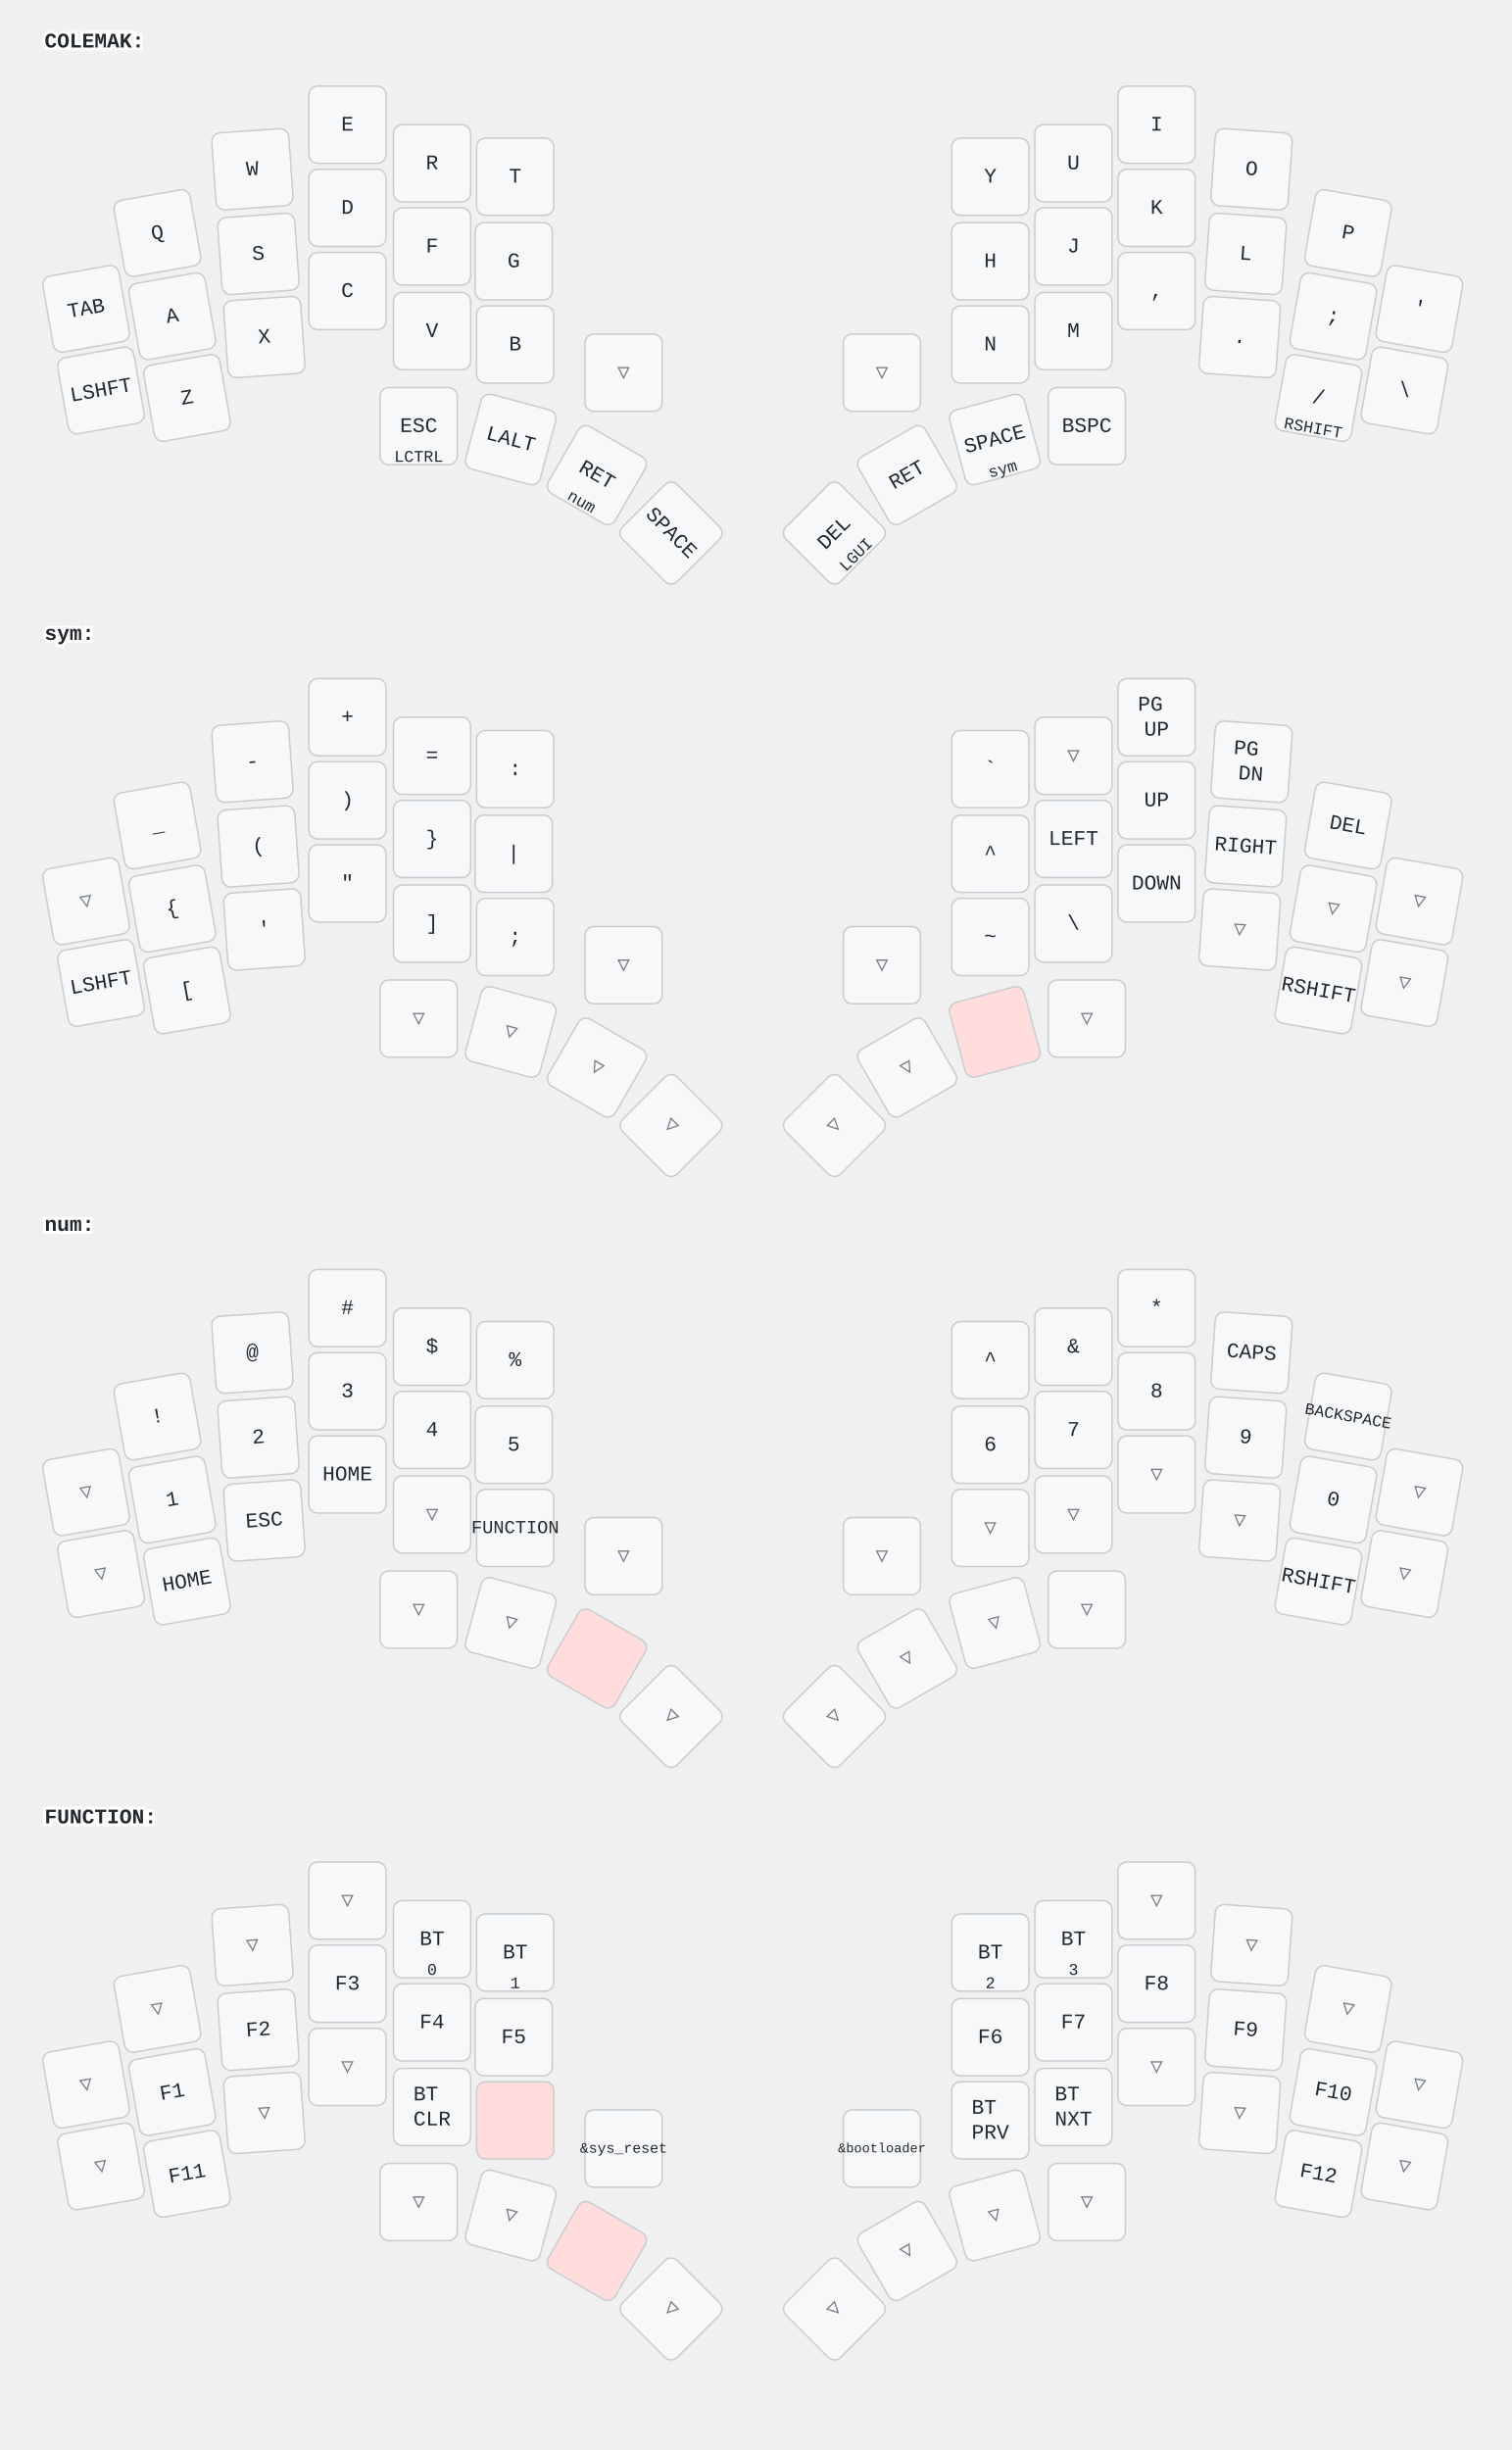
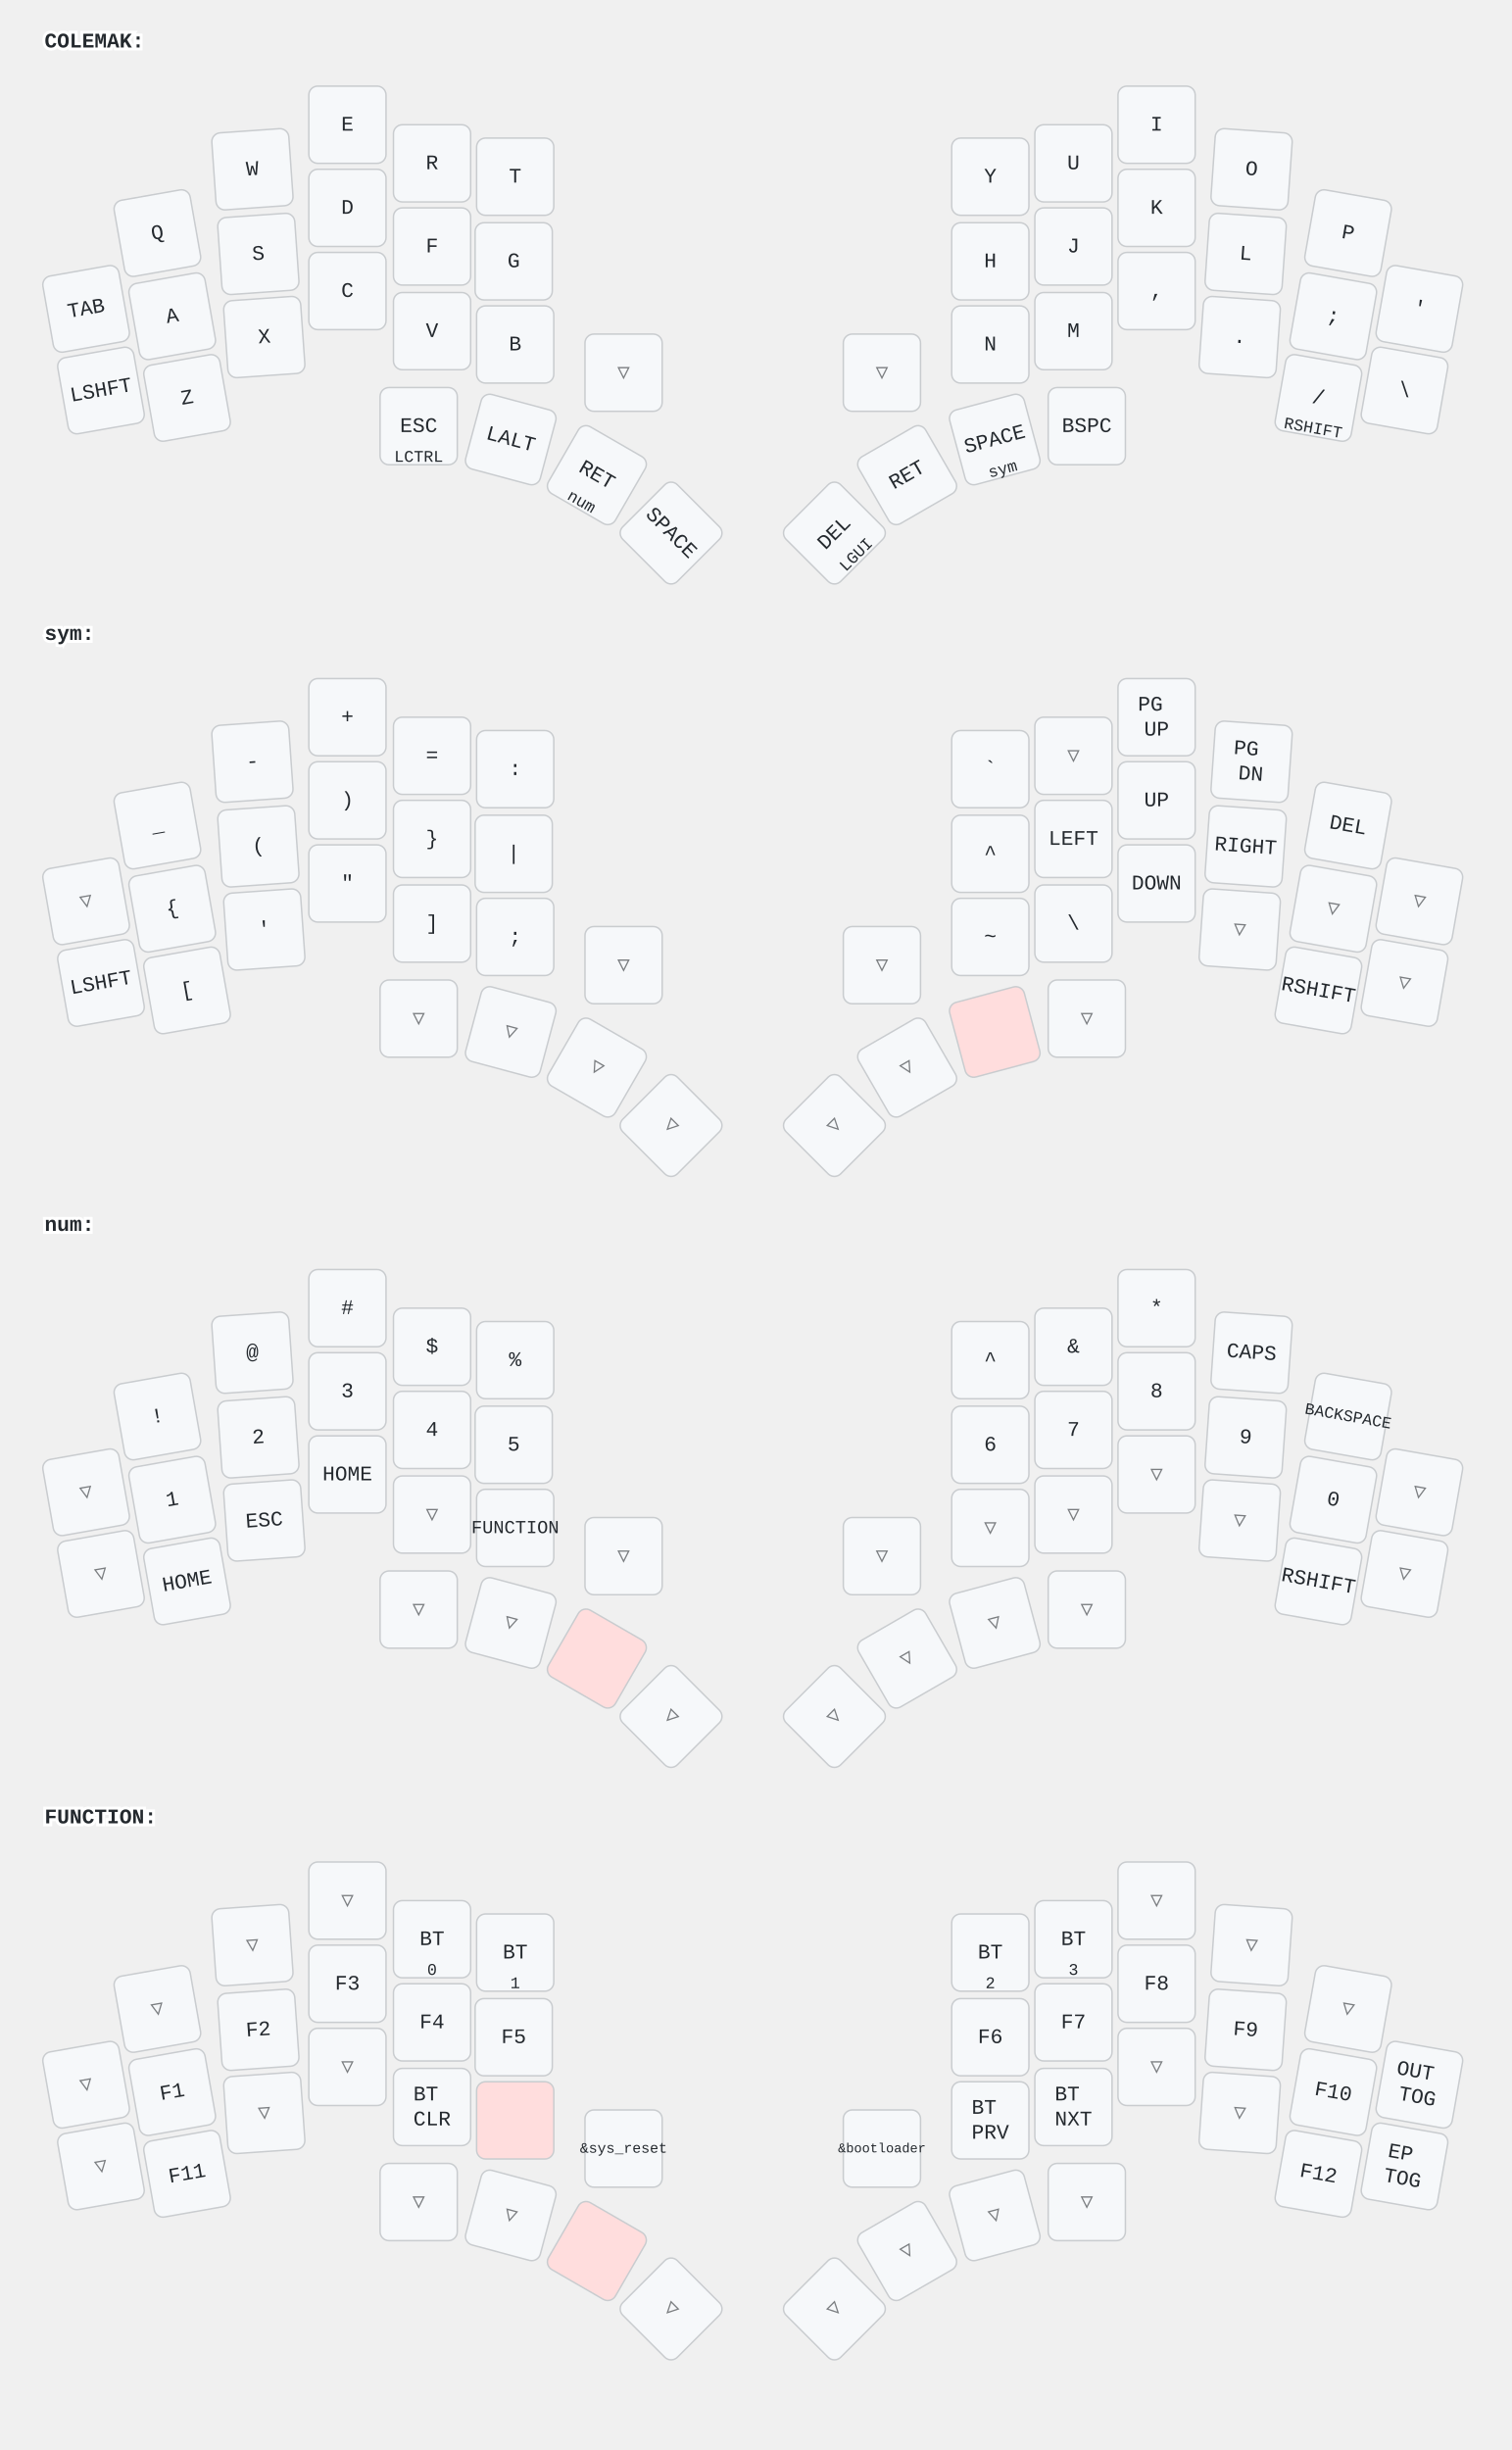
<svg xmlns="http://www.w3.org/2000/svg" width="1018" height="1650" viewBox="0 0 1018 1650" class="keymap">
  <style>/* inherit to force styles through use tags */
svg path {
    fill: inherit;
}

/* font and background color specifications */
svg.keymap {
    font-family: SFMono-Regular,Consolas,Liberation Mono,Menlo,monospace;
    font-size: 14px;
    font-kerning: normal;
    text-rendering: optimizeLegibility;
    fill: #24292e;
}

/* default key styling */
rect.key {
    fill: #f6f8fa;
}

rect.key, rect.combo {
    stroke: #c9cccf;
    stroke-width: 1;
}

/* default key side styling, only used is draw_key_sides is set */
rect.side {
    filter: brightness(90%);
}

/* color accent for combo boxes */
rect.combo, rect.combo-separate {
    fill: #cdf;
}

/* color accent for held keys */
rect.held, rect.combo.held {
    fill: #fdd;
}

/* color accent for ghost (optional) keys */
rect.ghost, rect.combo.ghost {
    stroke-dasharray: 4, 4;
    stroke-width: 2;
}

text {
    text-anchor: middle;
    dominant-baseline: middle;
}

/* styling for layer labels */
text.label {
    font-weight: bold;
    text-anchor: start;
    stroke: white;
    stroke-width: 4;
    paint-order: stroke;
}

/* styling for optional footer */
text.footer {
    text-anchor: end;
    dominant-baseline: auto;
    stroke: white;
    stroke-width: 4;
    paint-order: stroke;
}

/* styling for combo tap, and key hold/shifted label text */
text.combo, text.hold, text.shifted {
    font-size: 11px;
}

text.hold {
    text-anchor: middle;
    dominant-baseline: auto;
}

text.shifted {
    text-anchor: middle;
    dominant-baseline: hanging;
}

/* styling for hold/shifted label text in combo box */
text.combo.hold, text.combo.shifted {
    font-size: 8px;
}

/* lighter symbol for transparent keys */
text.trans {
    fill: #7b7e81;
}

/* styling for combo dendrons */
path.combo {
    stroke-width: 1;
    stroke: gray;
    fill: none;
}

/* Start Tabler Icons Cleanup */
/* cannot use height/width with glyphs */
.icon-tabler &gt; path {
    fill: inherit;
    stroke: inherit;
    stroke-width: 2;
}
/* hide tabler's default box */
.icon-tabler &gt; path[stroke="none"][fill="none"] {
    visibility: hidden;
}
/* End Tabler Icons Cleanup */
</style>
  <g transform="translate(30, 0)" class="layer-COLEMAK">
    <text x="0" y="28" class="label">COLEMAK:</text>
    <g transform="translate(0, 56)">
      <g transform="translate(76, 101) rotate(-10.0)" class="key keypos-0">
        <rect rx="6" ry="6" x="-26" y="-26" width="52" height="52" class="key" />
        <text x="0" y="0" class="key tap">Q</text>
      </g>
      <g transform="translate(140, 58) rotate(-4.0)" class="key keypos-1">
        <rect rx="6" ry="6" x="-26" y="-26" width="52" height="52" class="key" />
        <text x="0" y="0" class="key tap">W</text>
      </g>
      <g transform="translate(204, 28)" class="key keypos-2">
        <rect rx="6" ry="6" x="-26" y="-26" width="52" height="52" class="key" />
        <text x="0" y="0" class="key tap">E</text>
      </g>
      <g transform="translate(261, 54)" class="key keypos-3">
        <rect rx="6" ry="6" x="-26" y="-26" width="52" height="52" class="key" />
        <text x="0" y="0" class="key tap">R</text>
      </g>
      <g transform="translate(317, 63)" class="key keypos-4">
        <rect rx="6" ry="6" x="-26" y="-26" width="52" height="52" class="key" />
        <text x="0" y="0" class="key tap">T</text>
      </g>
      <g transform="translate(637, 63)" class="key keypos-5">
        <rect rx="6" ry="6" x="-26" y="-26" width="52" height="52" class="key" />
        <text x="0" y="0" class="key tap">Y</text>
      </g>
      <g transform="translate(693, 54)" class="key keypos-6">
        <rect rx="6" ry="6" x="-26" y="-26" width="52" height="52" class="key" />
        <text x="0" y="0" class="key tap">U</text>
      </g>
      <g transform="translate(749, 28)" class="key keypos-7">
        <rect rx="6" ry="6" x="-26" y="-26" width="52" height="52" class="key" />
        <text x="0" y="0" class="key tap">I</text>
      </g>
      <g transform="translate(813, 58) rotate(4.0)" class="key keypos-8">
        <rect rx="6" ry="6" x="-26" y="-26" width="52" height="52" class="key" />
        <text x="0" y="0" class="key tap">O</text>
      </g>
      <g transform="translate(878, 101) rotate(10.0)" class="key keypos-9">
        <rect rx="6" ry="6" x="-26" y="-26" width="52" height="52" class="key" />
        <text x="0" y="0" class="key tap">P</text>
      </g>
      <g transform="translate(28, 152) rotate(-10.0)" class="key keypos-10">
        <rect rx="6" ry="6" x="-26" y="-26" width="52" height="52" class="key" />
        <text x="0" y="0" class="key tap">TAB</text>
      </g>
      <g transform="translate(86, 157) rotate(-10.0)" class="key keypos-11">
        <rect rx="6" ry="6" x="-26" y="-26" width="52" height="52" class="key" />
        <text x="0" y="0" class="key tap">A</text>
      </g>
      <g transform="translate(144, 115) rotate(-4.0)" class="key keypos-12">
        <rect rx="6" ry="6" x="-26" y="-26" width="52" height="52" class="key" />
        <text x="0" y="0" class="key tap">S</text>
      </g>
      <g transform="translate(204, 84)" class="key keypos-13">
        <rect rx="6" ry="6" x="-26" y="-26" width="52" height="52" class="key" />
        <text x="0" y="0" class="key tap">D</text>
      </g>
      <g transform="translate(261, 110)" class="key keypos-14">
        <rect rx="6" ry="6" x="-26" y="-26" width="52" height="52" class="key" />
        <text x="0" y="0" class="key tap">F</text>
      </g>
      <g transform="translate(316, 120)" class="key keypos-15">
        <rect rx="6" ry="6" x="-26" y="-26" width="52" height="52" class="key" />
        <text x="0" y="0" class="key tap">G</text>
      </g>
      <g transform="translate(637, 120)" class="key keypos-16">
        <rect rx="6" ry="6" x="-26" y="-26" width="52" height="52" class="key" />
        <text x="0" y="0" class="key tap">H</text>
      </g>
      <g transform="translate(693, 110)" class="key keypos-17">
        <rect rx="6" ry="6" x="-26" y="-26" width="52" height="52" class="key" />
        <text x="0" y="0" class="key tap">J</text>
      </g>
      <g transform="translate(749, 84)" class="key keypos-18">
        <rect rx="6" ry="6" x="-26" y="-26" width="52" height="52" class="key" />
        <text x="0" y="0" class="key tap">K</text>
      </g>
      <g transform="translate(809, 115) rotate(4.0)" class="key keypos-19">
        <rect rx="6" ry="6" x="-26" y="-26" width="52" height="52" class="key" />
        <text x="0" y="0" class="key tap">L</text>
      </g>
      <g transform="translate(868, 157) rotate(10.0)" class="key keypos-20">
        <rect rx="6" ry="6" x="-26" y="-26" width="52" height="52" class="key" />
        <text x="0" y="0" class="key tap">;</text>
      </g>
      <g transform="translate(926, 152) rotate(10.0)" class="key keypos-21">
        <rect rx="6" ry="6" x="-26" y="-26" width="52" height="52" class="key" />
        <text x="0" y="0" class="key tap">'</text>
      </g>
      <g transform="translate(38, 207) rotate(-10.0)" class="key keypos-22">
        <rect rx="6" ry="6" x="-26" y="-26" width="52" height="52" class="key" />
        <text x="0" y="0" class="key tap">LSHFT</text>
      </g>
      <g transform="translate(96, 212) rotate(-10.0)" class="key keypos-23">
        <rect rx="6" ry="6" x="-26" y="-26" width="52" height="52" class="key" />
        <text x="0" y="0" class="key tap">Z</text>
      </g>
      <g transform="translate(148, 171) rotate(-4.0)" class="key keypos-24">
        <rect rx="6" ry="6" x="-26" y="-26" width="52" height="52" class="key" />
        <text x="0" y="0" class="key tap">X</text>
      </g>
      <g transform="translate(204, 140)" class="key keypos-25">
        <rect rx="6" ry="6" x="-26" y="-26" width="52" height="52" class="key" />
        <text x="0" y="0" class="key tap">C</text>
      </g>
      <g transform="translate(261, 167)" class="key keypos-26">
        <rect rx="6" ry="6" x="-26" y="-26" width="52" height="52" class="key" />
        <text x="0" y="0" class="key tap">V</text>
      </g>
      <g transform="translate(317, 176)" class="key keypos-27">
        <rect rx="6" ry="6" x="-26" y="-26" width="52" height="52" class="key" />
        <text x="0" y="0" class="key tap">B</text>
      </g>
      <g transform="translate(390, 195)" class="key trans keypos-28">
        <rect rx="6" ry="6" x="-26" y="-26" width="52" height="52" class="key trans" />
        <text x="0" y="0" class="key trans tap">▽</text>
      </g>
      <g transform="translate(564, 195)" class="key trans keypos-29">
        <rect rx="6" ry="6" x="-26" y="-26" width="52" height="52" class="key trans" />
        <text x="0" y="0" class="key trans tap">▽</text>
      </g>
      <g transform="translate(637, 176)" class="key keypos-30">
        <rect rx="6" ry="6" x="-26" y="-26" width="52" height="52" class="key" />
        <text x="0" y="0" class="key tap">N</text>
      </g>
      <g transform="translate(693, 167)" class="key keypos-31">
        <rect rx="6" ry="6" x="-26" y="-26" width="52" height="52" class="key" />
        <text x="0" y="0" class="key tap">M</text>
      </g>
      <g transform="translate(749, 140)" class="key keypos-32">
        <rect rx="6" ry="6" x="-26" y="-26" width="52" height="52" class="key" />
        <text x="0" y="0" class="key tap">,</text>
      </g>
      <g transform="translate(805, 171) rotate(4.0)" class="key keypos-33">
        <rect rx="6" ry="6" x="-26" y="-26" width="52" height="52" class="key" />
        <text x="0" y="0" class="key tap">.</text>
      </g>
      <g transform="translate(858, 212) rotate(10.0)" class="key keypos-34">
        <rect rx="6" ry="6" x="-26" y="-26" width="52" height="52" class="key" />
        <text x="0" y="0" class="key tap">/</text>
        <text x="0" y="24" class="key hold">RSHIFT</text>
      </g>
      <g transform="translate(916, 207) rotate(10.0)" class="key keypos-35">
        <rect rx="6" ry="6" x="-26" y="-26" width="52" height="52" class="key" />
        <text x="0" y="0" class="key tap">\</text>
      </g>
      <g transform="translate(252, 231)" class="key keypos-36">
        <rect rx="6" ry="6" x="-26" y="-26" width="52" height="52" class="key" />
        <text x="0" y="0" class="key tap">ESC</text>
        <text x="0" y="24" class="key hold">LCTRL</text>
      </g>
      <g transform="translate(314, 240) rotate(15.0)" class="key keypos-37">
        <rect rx="6" ry="6" x="-26" y="-26" width="52" height="52" class="key" />
        <text x="0" y="0" class="key tap">LALT</text>
      </g>
      <g transform="translate(372, 264) rotate(30.0)" class="key keypos-38">
        <rect rx="6" ry="6" x="-26" y="-26" width="52" height="52" class="key" />
        <text x="0" y="0" class="key tap">RET</text>
        <text x="0" y="24" class="key hold">num</text>
      </g>
      <g transform="translate(422, 303) rotate(45.0)" class="key keypos-39">
        <rect rx="6" ry="6" x="-26" y="-26" width="52" height="52" class="key" />
        <text x="0" y="0" class="key tap">SPACE</text>
      </g>
      <g transform="translate(532, 303) rotate(-45.0)" class="key keypos-40">
        <rect rx="6" ry="6" x="-26" y="-26" width="52" height="52" class="key" />
        <text x="0" y="0" class="key tap">DEL</text>
        <text x="0" y="24" class="key hold">LGUI</text>
      </g>
      <g transform="translate(581, 264) rotate(-30.0)" class="key keypos-41">
        <rect rx="6" ry="6" x="-26" y="-26" width="52" height="52" class="key" />
        <text x="0" y="0" class="key tap">RET</text>
      </g>
      <g transform="translate(640, 240) rotate(-15.0)" class="key keypos-42">
        <rect rx="6" ry="6" x="-26" y="-26" width="52" height="52" class="key" />
        <text x="0" y="0" class="key tap">SPACE</text>
        <text x="0" y="24" class="key hold">sym</text>
      </g>
      <g transform="translate(702, 231)" class="key keypos-43">
        <rect rx="6" ry="6" x="-26" y="-26" width="52" height="52" class="key" />
        <text x="0" y="0" class="key tap">BSPC</text>
      </g>
    </g>
  </g>
  <g transform="translate(30, 399)" class="layer-sym">
    <text x="0" y="28" class="label">sym:</text>
    <g transform="translate(0, 56)">
      <g transform="translate(76, 101) rotate(-10.0)" class="key keypos-0">
        <rect rx="6" ry="6" x="-26" y="-26" width="52" height="52" class="key" />
        <text x="0" y="0" class="key tap">_</text>
      </g>
      <g transform="translate(140, 58) rotate(-4.0)" class="key keypos-1">
        <rect rx="6" ry="6" x="-26" y="-26" width="52" height="52" class="key" />
        <text x="0" y="0" class="key tap">-</text>
      </g>
      <g transform="translate(204, 28)" class="key keypos-2">
        <rect rx="6" ry="6" x="-26" y="-26" width="52" height="52" class="key" />
        <text x="0" y="0" class="key tap">+</text>
      </g>
      <g transform="translate(261, 54)" class="key keypos-3">
        <rect rx="6" ry="6" x="-26" y="-26" width="52" height="52" class="key" />
        <text x="0" y="0" class="key tap">=</text>
      </g>
      <g transform="translate(317, 63)" class="key keypos-4">
        <rect rx="6" ry="6" x="-26" y="-26" width="52" height="52" class="key" />
        <text x="0" y="0" class="key tap">:</text>
      </g>
      <g transform="translate(637, 63)" class="key keypos-5">
        <rect rx="6" ry="6" x="-26" y="-26" width="52" height="52" class="key" />
        <text x="0" y="0" class="key tap">`</text>
      </g>
      <g transform="translate(693, 54)" class="key trans keypos-6">
        <rect rx="6" ry="6" x="-26" y="-26" width="52" height="52" class="key trans" />
        <text x="0" y="0" class="key trans tap">▽</text>
      </g>
      <g transform="translate(749, 28)" class="key keypos-7">
        <rect rx="6" ry="6" x="-26" y="-26" width="52" height="52" class="key" />
        <text x="0" y="0" class="key tap">
          <tspan x="0" dy="-0.6em">PG</tspan>
          <tspan x="0" dy="1.2em">UP</tspan>
        </text>
      </g>
      <g transform="translate(813, 58) rotate(4.0)" class="key keypos-8">
        <rect rx="6" ry="6" x="-26" y="-26" width="52" height="52" class="key" />
        <text x="0" y="0" class="key tap">
          <tspan x="0" dy="-0.6em">PG</tspan>
          <tspan x="0" dy="1.2em">DN</tspan>
        </text>
      </g>
      <g transform="translate(878, 101) rotate(10.0)" class="key keypos-9">
        <rect rx="6" ry="6" x="-26" y="-26" width="52" height="52" class="key" />
        <text x="0" y="0" class="key tap">DEL</text>
      </g>
      <g transform="translate(28, 152) rotate(-10.0)" class="key trans keypos-10">
        <rect rx="6" ry="6" x="-26" y="-26" width="52" height="52" class="key trans" />
        <text x="0" y="0" class="key trans tap">▽</text>
      </g>
      <g transform="translate(86, 157) rotate(-10.0)" class="key keypos-11">
        <rect rx="6" ry="6" x="-26" y="-26" width="52" height="52" class="key" />
        <text x="0" y="0" class="key tap">{</text>
      </g>
      <g transform="translate(144, 115) rotate(-4.0)" class="key keypos-12">
        <rect rx="6" ry="6" x="-26" y="-26" width="52" height="52" class="key" />
        <text x="0" y="0" class="key tap">(</text>
      </g>
      <g transform="translate(204, 84)" class="key keypos-13">
        <rect rx="6" ry="6" x="-26" y="-26" width="52" height="52" class="key" />
        <text x="0" y="0" class="key tap">)</text>
      </g>
      <g transform="translate(261, 110)" class="key keypos-14">
        <rect rx="6" ry="6" x="-26" y="-26" width="52" height="52" class="key" />
        <text x="0" y="0" class="key tap">}</text>
      </g>
      <g transform="translate(316, 120)" class="key keypos-15">
        <rect rx="6" ry="6" x="-26" y="-26" width="52" height="52" class="key" />
        <text x="0" y="0" class="key tap">|</text>
      </g>
      <g transform="translate(637, 120)" class="key keypos-16">
        <rect rx="6" ry="6" x="-26" y="-26" width="52" height="52" class="key" />
        <text x="0" y="0" class="key tap">^</text>
      </g>
      <g transform="translate(693, 110)" class="key keypos-17">
        <rect rx="6" ry="6" x="-26" y="-26" width="52" height="52" class="key" />
        <text x="0" y="0" class="key tap">LEFT</text>
      </g>
      <g transform="translate(749, 84)" class="key keypos-18">
        <rect rx="6" ry="6" x="-26" y="-26" width="52" height="52" class="key" />
        <text x="0" y="0" class="key tap">UP</text>
      </g>
      <g transform="translate(809, 115) rotate(4.0)" class="key keypos-19">
        <rect rx="6" ry="6" x="-26" y="-26" width="52" height="52" class="key" />
        <text x="0" y="0" class="key tap">RIGHT</text>
      </g>
      <g transform="translate(868, 157) rotate(10.0)" class="key trans keypos-20">
        <rect rx="6" ry="6" x="-26" y="-26" width="52" height="52" class="key trans" />
        <text x="0" y="0" class="key trans tap">▽</text>
      </g>
      <g transform="translate(926, 152) rotate(10.0)" class="key trans keypos-21">
        <rect rx="6" ry="6" x="-26" y="-26" width="52" height="52" class="key trans" />
        <text x="0" y="0" class="key trans tap">▽</text>
      </g>
      <g transform="translate(38, 207) rotate(-10.0)" class="key keypos-22">
        <rect rx="6" ry="6" x="-26" y="-26" width="52" height="52" class="key" />
        <text x="0" y="0" class="key tap">LSHFT</text>
      </g>
      <g transform="translate(96, 212) rotate(-10.0)" class="key keypos-23">
        <rect rx="6" ry="6" x="-26" y="-26" width="52" height="52" class="key" />
        <text x="0" y="0" class="key tap">[</text>
      </g>
      <g transform="translate(148, 171) rotate(-4.0)" class="key keypos-24">
        <rect rx="6" ry="6" x="-26" y="-26" width="52" height="52" class="key" />
        <text x="0" y="0" class="key tap">'</text>
      </g>
      <g transform="translate(204, 140)" class="key keypos-25">
        <rect rx="6" ry="6" x="-26" y="-26" width="52" height="52" class="key" />
        <text x="0" y="0" class="key tap">"</text>
      </g>
      <g transform="translate(261, 167)" class="key keypos-26">
        <rect rx="6" ry="6" x="-26" y="-26" width="52" height="52" class="key" />
        <text x="0" y="0" class="key tap">]</text>
      </g>
      <g transform="translate(317, 176)" class="key keypos-27">
        <rect rx="6" ry="6" x="-26" y="-26" width="52" height="52" class="key" />
        <text x="0" y="0" class="key tap">;</text>
      </g>
      <g transform="translate(390, 195)" class="key trans keypos-28">
        <rect rx="6" ry="6" x="-26" y="-26" width="52" height="52" class="key trans" />
        <text x="0" y="0" class="key trans tap">▽</text>
      </g>
      <g transform="translate(564, 195)" class="key trans keypos-29">
        <rect rx="6" ry="6" x="-26" y="-26" width="52" height="52" class="key trans" />
        <text x="0" y="0" class="key trans tap">▽</text>
      </g>
      <g transform="translate(637, 176)" class="key keypos-30">
        <rect rx="6" ry="6" x="-26" y="-26" width="52" height="52" class="key" />
        <text x="0" y="0" class="key tap">~</text>
      </g>
      <g transform="translate(693, 167)" class="key keypos-31">
        <rect rx="6" ry="6" x="-26" y="-26" width="52" height="52" class="key" />
        <text x="0" y="0" class="key tap">\</text>
      </g>
      <g transform="translate(749, 140)" class="key keypos-32">
        <rect rx="6" ry="6" x="-26" y="-26" width="52" height="52" class="key" />
        <text x="0" y="0" class="key tap">DOWN</text>
      </g>
      <g transform="translate(805, 171) rotate(4.0)" class="key trans keypos-33">
        <rect rx="6" ry="6" x="-26" y="-26" width="52" height="52" class="key trans" />
        <text x="0" y="0" class="key trans tap">▽</text>
      </g>
      <g transform="translate(858, 212) rotate(10.0)" class="key keypos-34">
        <rect rx="6" ry="6" x="-26" y="-26" width="52" height="52" class="key" />
        <text x="0" y="0" class="key tap">RSHIFT</text>
      </g>
      <g transform="translate(916, 207) rotate(10.0)" class="key trans keypos-35">
        <rect rx="6" ry="6" x="-26" y="-26" width="52" height="52" class="key trans" />
        <text x="0" y="0" class="key trans tap">▽</text>
      </g>
      <g transform="translate(252, 231)" class="key trans keypos-36">
        <rect rx="6" ry="6" x="-26" y="-26" width="52" height="52" class="key trans" />
        <text x="0" y="0" class="key trans tap">▽</text>
      </g>
      <g transform="translate(314, 240) rotate(15.0)" class="key trans keypos-37">
        <rect rx="6" ry="6" x="-26" y="-26" width="52" height="52" class="key trans" />
        <text x="0" y="0" class="key trans tap">▽</text>
      </g>
      <g transform="translate(372, 264) rotate(30.0)" class="key trans keypos-38">
        <rect rx="6" ry="6" x="-26" y="-26" width="52" height="52" class="key trans" />
        <text x="0" y="0" class="key trans tap">▽</text>
      </g>
      <g transform="translate(422, 303) rotate(45.0)" class="key trans keypos-39">
        <rect rx="6" ry="6" x="-26" y="-26" width="52" height="52" class="key trans" />
        <text x="0" y="0" class="key trans tap">▽</text>
      </g>
      <g transform="translate(532, 303) rotate(-45.0)" class="key trans keypos-40">
        <rect rx="6" ry="6" x="-26" y="-26" width="52" height="52" class="key trans" />
        <text x="0" y="0" class="key trans tap">▽</text>
      </g>
      <g transform="translate(581, 264) rotate(-30.0)" class="key trans keypos-41">
        <rect rx="6" ry="6" x="-26" y="-26" width="52" height="52" class="key trans" />
        <text x="0" y="0" class="key trans tap">▽</text>
      </g>
      <g transform="translate(640, 240) rotate(-15.0)" class="key held keypos-42">
        <rect rx="6" ry="6" x="-26" y="-26" width="52" height="52" class="key held" />
      </g>
      <g transform="translate(702, 231)" class="key trans keypos-43">
        <rect rx="6" ry="6" x="-26" y="-26" width="52" height="52" class="key trans" />
        <text x="0" y="0" class="key trans tap">▽</text>
      </g>
    </g>
  </g>
  <g transform="translate(30, 797)" class="layer-num">
    <text x="0" y="28" class="label">num:</text>
    <g transform="translate(0, 56)">
      <g transform="translate(76, 101) rotate(-10.0)" class="key keypos-0">
        <rect rx="6" ry="6" x="-26" y="-26" width="52" height="52" class="key" />
        <text x="0" y="0" class="key tap">!</text>
      </g>
      <g transform="translate(140, 58) rotate(-4.0)" class="key keypos-1">
        <rect rx="6" ry="6" x="-26" y="-26" width="52" height="52" class="key" />
        <text x="0" y="0" class="key tap">@</text>
      </g>
      <g transform="translate(204, 28)" class="key keypos-2">
        <rect rx="6" ry="6" x="-26" y="-26" width="52" height="52" class="key" />
        <text x="0" y="0" class="key tap">#</text>
      </g>
      <g transform="translate(261, 54)" class="key keypos-3">
        <rect rx="6" ry="6" x="-26" y="-26" width="52" height="52" class="key" />
        <text x="0" y="0" class="key tap">$</text>
      </g>
      <g transform="translate(317, 63)" class="key keypos-4">
        <rect rx="6" ry="6" x="-26" y="-26" width="52" height="52" class="key" />
        <text x="0" y="0" class="key tap">%</text>
      </g>
      <g transform="translate(637, 63)" class="key keypos-5">
        <rect rx="6" ry="6" x="-26" y="-26" width="52" height="52" class="key" />
        <text x="0" y="0" class="key tap">^</text>
      </g>
      <g transform="translate(693, 54)" class="key keypos-6">
        <rect rx="6" ry="6" x="-26" y="-26" width="52" height="52" class="key" />
        <text x="0" y="0" class="key tap">&amp;</text>
      </g>
      <g transform="translate(749, 28)" class="key keypos-7">
        <rect rx="6" ry="6" x="-26" y="-26" width="52" height="52" class="key" />
        <text x="0" y="0" class="key tap">*</text>
      </g>
      <g transform="translate(813, 58) rotate(4.0)" class="key keypos-8">
        <rect rx="6" ry="6" x="-26" y="-26" width="52" height="52" class="key" />
        <text x="0" y="0" class="key tap">CAPS</text>
      </g>
      <g transform="translate(878, 101) rotate(10.0)" class="key keypos-9">
        <rect rx="6" ry="6" x="-26" y="-26" width="52" height="52" class="key" />
        <text x="0" y="0" class="key tap">
          <tspan style="font-size: 78%">BACKSPACE</tspan>
        </text>
      </g>
      <g transform="translate(28, 152) rotate(-10.0)" class="key trans keypos-10">
        <rect rx="6" ry="6" x="-26" y="-26" width="52" height="52" class="key trans" />
        <text x="0" y="0" class="key trans tap">▽</text>
      </g>
      <g transform="translate(86, 157) rotate(-10.0)" class="key keypos-11">
        <rect rx="6" ry="6" x="-26" y="-26" width="52" height="52" class="key" />
        <text x="0" y="0" class="key tap">1</text>
      </g>
      <g transform="translate(144, 115) rotate(-4.0)" class="key keypos-12">
        <rect rx="6" ry="6" x="-26" y="-26" width="52" height="52" class="key" />
        <text x="0" y="0" class="key tap">2</text>
      </g>
      <g transform="translate(204, 84)" class="key keypos-13">
        <rect rx="6" ry="6" x="-26" y="-26" width="52" height="52" class="key" />
        <text x="0" y="0" class="key tap">3</text>
      </g>
      <g transform="translate(261, 110)" class="key keypos-14">
        <rect rx="6" ry="6" x="-26" y="-26" width="52" height="52" class="key" />
        <text x="0" y="0" class="key tap">4</text>
      </g>
      <g transform="translate(316, 120)" class="key keypos-15">
        <rect rx="6" ry="6" x="-26" y="-26" width="52" height="52" class="key" />
        <text x="0" y="0" class="key tap">5</text>
      </g>
      <g transform="translate(637, 120)" class="key keypos-16">
        <rect rx="6" ry="6" x="-26" y="-26" width="52" height="52" class="key" />
        <text x="0" y="0" class="key tap">6</text>
      </g>
      <g transform="translate(693, 110)" class="key keypos-17">
        <rect rx="6" ry="6" x="-26" y="-26" width="52" height="52" class="key" />
        <text x="0" y="0" class="key tap">7</text>
      </g>
      <g transform="translate(749, 84)" class="key keypos-18">
        <rect rx="6" ry="6" x="-26" y="-26" width="52" height="52" class="key" />
        <text x="0" y="0" class="key tap">8</text>
      </g>
      <g transform="translate(809, 115) rotate(4.0)" class="key keypos-19">
        <rect rx="6" ry="6" x="-26" y="-26" width="52" height="52" class="key" />
        <text x="0" y="0" class="key tap">9</text>
      </g>
      <g transform="translate(868, 157) rotate(10.0)" class="key keypos-20">
        <rect rx="6" ry="6" x="-26" y="-26" width="52" height="52" class="key" />
        <text x="0" y="0" class="key tap">0</text>
      </g>
      <g transform="translate(926, 152) rotate(10.0)" class="key trans keypos-21">
        <rect rx="6" ry="6" x="-26" y="-26" width="52" height="52" class="key trans" />
        <text x="0" y="0" class="key trans tap">▽</text>
      </g>
      <g transform="translate(38, 207) rotate(-10.0)" class="key trans keypos-22">
        <rect rx="6" ry="6" x="-26" y="-26" width="52" height="52" class="key trans" />
        <text x="0" y="0" class="key trans tap">▽</text>
      </g>
      <g transform="translate(96, 212) rotate(-10.0)" class="key keypos-23">
        <rect rx="6" ry="6" x="-26" y="-26" width="52" height="52" class="key" />
        <text x="0" y="0" class="key tap">HOME</text>
      </g>
      <g transform="translate(148, 171) rotate(-4.0)" class="key keypos-24">
        <rect rx="6" ry="6" x="-26" y="-26" width="52" height="52" class="key" />
        <text x="0" y="0" class="key tap">ESC</text>
      </g>
      <g transform="translate(204, 140)" class="key keypos-25">
        <rect rx="6" ry="6" x="-26" y="-26" width="52" height="52" class="key" />
        <text x="0" y="0" class="key tap">HOME</text>
      </g>
      <g transform="translate(261, 167)" class="key trans keypos-26">
        <rect rx="6" ry="6" x="-26" y="-26" width="52" height="52" class="key trans" />
        <text x="0" y="0" class="key trans tap">▽</text>
      </g>
      <g transform="translate(317, 176)" class="key keypos-27">
        <rect rx="6" ry="6" x="-26" y="-26" width="52" height="52" class="key" />
        <text x="0" y="0" class="key tap">
          <tspan style="font-size: 88%">FUNCTION</tspan>
        </text>
      </g>
      <g transform="translate(390, 195)" class="key trans keypos-28">
        <rect rx="6" ry="6" x="-26" y="-26" width="52" height="52" class="key trans" />
        <text x="0" y="0" class="key trans tap">▽</text>
      </g>
      <g transform="translate(564, 195)" class="key trans keypos-29">
        <rect rx="6" ry="6" x="-26" y="-26" width="52" height="52" class="key trans" />
        <text x="0" y="0" class="key trans tap">▽</text>
      </g>
      <g transform="translate(637, 176)" class="key trans keypos-30">
        <rect rx="6" ry="6" x="-26" y="-26" width="52" height="52" class="key trans" />
        <text x="0" y="0" class="key trans tap">▽</text>
      </g>
      <g transform="translate(693, 167)" class="key trans keypos-31">
        <rect rx="6" ry="6" x="-26" y="-26" width="52" height="52" class="key trans" />
        <text x="0" y="0" class="key trans tap">▽</text>
      </g>
      <g transform="translate(749, 140)" class="key trans keypos-32">
        <rect rx="6" ry="6" x="-26" y="-26" width="52" height="52" class="key trans" />
        <text x="0" y="0" class="key trans tap">▽</text>
      </g>
      <g transform="translate(805, 171) rotate(4.0)" class="key trans keypos-33">
        <rect rx="6" ry="6" x="-26" y="-26" width="52" height="52" class="key trans" />
        <text x="0" y="0" class="key trans tap">▽</text>
      </g>
      <g transform="translate(858, 212) rotate(10.0)" class="key keypos-34">
        <rect rx="6" ry="6" x="-26" y="-26" width="52" height="52" class="key" />
        <text x="0" y="0" class="key tap">RSHIFT</text>
      </g>
      <g transform="translate(916, 207) rotate(10.0)" class="key trans keypos-35">
        <rect rx="6" ry="6" x="-26" y="-26" width="52" height="52" class="key trans" />
        <text x="0" y="0" class="key trans tap">▽</text>
      </g>
      <g transform="translate(252, 231)" class="key trans keypos-36">
        <rect rx="6" ry="6" x="-26" y="-26" width="52" height="52" class="key trans" />
        <text x="0" y="0" class="key trans tap">▽</text>
      </g>
      <g transform="translate(314, 240) rotate(15.0)" class="key trans keypos-37">
        <rect rx="6" ry="6" x="-26" y="-26" width="52" height="52" class="key trans" />
        <text x="0" y="0" class="key trans tap">▽</text>
      </g>
      <g transform="translate(372, 264) rotate(30.0)" class="key held keypos-38">
        <rect rx="6" ry="6" x="-26" y="-26" width="52" height="52" class="key held" />
      </g>
      <g transform="translate(422, 303) rotate(45.0)" class="key trans keypos-39">
        <rect rx="6" ry="6" x="-26" y="-26" width="52" height="52" class="key trans" />
        <text x="0" y="0" class="key trans tap">▽</text>
      </g>
      <g transform="translate(532, 303) rotate(-45.0)" class="key trans keypos-40">
        <rect rx="6" ry="6" x="-26" y="-26" width="52" height="52" class="key trans" />
        <text x="0" y="0" class="key trans tap">▽</text>
      </g>
      <g transform="translate(581, 264) rotate(-30.0)" class="key trans keypos-41">
        <rect rx="6" ry="6" x="-26" y="-26" width="52" height="52" class="key trans" />
        <text x="0" y="0" class="key trans tap">▽</text>
      </g>
      <g transform="translate(640, 240) rotate(-15.0)" class="key trans keypos-42">
        <rect rx="6" ry="6" x="-26" y="-26" width="52" height="52" class="key trans" />
        <text x="0" y="0" class="key trans tap">▽</text>
      </g>
      <g transform="translate(702, 231)" class="key trans keypos-43">
        <rect rx="6" ry="6" x="-26" y="-26" width="52" height="52" class="key trans" />
        <text x="0" y="0" class="key trans tap">▽</text>
      </g>
    </g>
  </g>
  <g transform="translate(30, 1196)" class="layer-FUNCTION">
    <text x="0" y="28" class="label">FUNCTION:</text>
    <g transform="translate(0, 56)">
      <g transform="translate(76, 101) rotate(-10.0)" class="key trans keypos-0">
        <rect rx="6" ry="6" x="-26" y="-26" width="52" height="52" class="key trans" />
        <text x="0" y="0" class="key trans tap">▽</text>
      </g>
      <g transform="translate(140, 58) rotate(-4.0)" class="key trans keypos-1">
        <rect rx="6" ry="6" x="-26" y="-26" width="52" height="52" class="key trans" />
        <text x="0" y="0" class="key trans tap">▽</text>
      </g>
      <g transform="translate(204, 28)" class="key trans keypos-2">
        <rect rx="6" ry="6" x="-26" y="-26" width="52" height="52" class="key trans" />
        <text x="0" y="0" class="key trans tap">▽</text>
      </g>
      <g transform="translate(261, 54)" class="key keypos-3">
        <rect rx="6" ry="6" x="-26" y="-26" width="52" height="52" class="key" />
        <text x="0" y="0" class="key tap">BT</text>
        <text x="0" y="24" class="key hold">0</text>
      </g>
      <g transform="translate(317, 63)" class="key keypos-4">
        <rect rx="6" ry="6" x="-26" y="-26" width="52" height="52" class="key" />
        <text x="0" y="0" class="key tap">BT</text>
        <text x="0" y="24" class="key hold">1</text>
      </g>
      <g transform="translate(637, 63)" class="key keypos-5">
        <rect rx="6" ry="6" x="-26" y="-26" width="52" height="52" class="key" />
        <text x="0" y="0" class="key tap">BT</text>
        <text x="0" y="24" class="key hold">2</text>
      </g>
      <g transform="translate(693, 54)" class="key keypos-6">
        <rect rx="6" ry="6" x="-26" y="-26" width="52" height="52" class="key" />
        <text x="0" y="0" class="key tap">BT</text>
        <text x="0" y="24" class="key hold">3</text>
      </g>
      <g transform="translate(749, 28)" class="key trans keypos-7">
        <rect rx="6" ry="6" x="-26" y="-26" width="52" height="52" class="key trans" />
        <text x="0" y="0" class="key trans tap">▽</text>
      </g>
      <g transform="translate(813, 58) rotate(4.0)" class="key trans keypos-8">
        <rect rx="6" ry="6" x="-26" y="-26" width="52" height="52" class="key trans" />
        <text x="0" y="0" class="key trans tap">▽</text>
      </g>
      <g transform="translate(878, 101) rotate(10.0)" class="key trans keypos-9">
        <rect rx="6" ry="6" x="-26" y="-26" width="52" height="52" class="key trans" />
        <text x="0" y="0" class="key trans tap">▽</text>
      </g>
      <g transform="translate(28, 152) rotate(-10.0)" class="key trans keypos-10">
        <rect rx="6" ry="6" x="-26" y="-26" width="52" height="52" class="key trans" />
        <text x="0" y="0" class="key trans tap">▽</text>
      </g>
      <g transform="translate(86, 157) rotate(-10.0)" class="key keypos-11">
        <rect rx="6" ry="6" x="-26" y="-26" width="52" height="52" class="key" />
        <text x="0" y="0" class="key tap">F1</text>
      </g>
      <g transform="translate(144, 115) rotate(-4.0)" class="key keypos-12">
        <rect rx="6" ry="6" x="-26" y="-26" width="52" height="52" class="key" />
        <text x="0" y="0" class="key tap">F2</text>
      </g>
      <g transform="translate(204, 84)" class="key keypos-13">
        <rect rx="6" ry="6" x="-26" y="-26" width="52" height="52" class="key" />
        <text x="0" y="0" class="key tap">F3</text>
      </g>
      <g transform="translate(261, 110)" class="key keypos-14">
        <rect rx="6" ry="6" x="-26" y="-26" width="52" height="52" class="key" />
        <text x="0" y="0" class="key tap">F4</text>
      </g>
      <g transform="translate(316, 120)" class="key keypos-15">
        <rect rx="6" ry="6" x="-26" y="-26" width="52" height="52" class="key" />
        <text x="0" y="0" class="key tap">F5</text>
      </g>
      <g transform="translate(637, 120)" class="key keypos-16">
        <rect rx="6" ry="6" x="-26" y="-26" width="52" height="52" class="key" />
        <text x="0" y="0" class="key tap">F6</text>
      </g>
      <g transform="translate(693, 110)" class="key keypos-17">
        <rect rx="6" ry="6" x="-26" y="-26" width="52" height="52" class="key" />
        <text x="0" y="0" class="key tap">F7</text>
      </g>
      <g transform="translate(749, 84)" class="key keypos-18">
        <rect rx="6" ry="6" x="-26" y="-26" width="52" height="52" class="key" />
        <text x="0" y="0" class="key tap">F8</text>
      </g>
      <g transform="translate(809, 115) rotate(4.0)" class="key keypos-19">
        <rect rx="6" ry="6" x="-26" y="-26" width="52" height="52" class="key" />
        <text x="0" y="0" class="key tap">F9</text>
      </g>
      <g transform="translate(868, 157) rotate(10.0)" class="key keypos-20">
        <rect rx="6" ry="6" x="-26" y="-26" width="52" height="52" class="key" />
        <text x="0" y="0" class="key tap">F10</text>
      </g>
-       <g transform="translate(926, 152) rotate(10.0)" class="key trans keypos-21">
-         <rect rx="6" ry="6" x="-26" y="-26" width="52" height="52" class="key trans" />
-         <text x="0" y="0" class="key trans tap">▽</text>
+       <g transform="translate(926, 152) rotate(10.0)" class="key keypos-21">
+         <rect rx="6" ry="6" x="-26" y="-26" width="52" height="52" class="key" />
+         <text x="0" y="0" class="key tap">
+           <tspan x="0" dy="-0.6em">OUT</tspan>
+           <tspan x="0" dy="1.2em">TOG</tspan>
+         </text>
      </g>
      <g transform="translate(38, 207) rotate(-10.0)" class="key trans keypos-22">
        <rect rx="6" ry="6" x="-26" y="-26" width="52" height="52" class="key trans" />
        <text x="0" y="0" class="key trans tap">▽</text>
      </g>
      <g transform="translate(96, 212) rotate(-10.0)" class="key keypos-23">
        <rect rx="6" ry="6" x="-26" y="-26" width="52" height="52" class="key" />
        <text x="0" y="0" class="key tap">F11</text>
      </g>
      <g transform="translate(148, 171) rotate(-4.0)" class="key trans keypos-24">
        <rect rx="6" ry="6" x="-26" y="-26" width="52" height="52" class="key trans" />
        <text x="0" y="0" class="key trans tap">▽</text>
      </g>
      <g transform="translate(204, 140)" class="key trans keypos-25">
        <rect rx="6" ry="6" x="-26" y="-26" width="52" height="52" class="key trans" />
        <text x="0" y="0" class="key trans tap">▽</text>
      </g>
      <g transform="translate(261, 167)" class="key keypos-26">
        <rect rx="6" ry="6" x="-26" y="-26" width="52" height="52" class="key" />
        <text x="0" y="0" class="key tap">
          <tspan x="0" dy="-0.6em">BT</tspan>
          <tspan x="0" dy="1.2em">CLR</tspan>
        </text>
      </g>
      <g transform="translate(317, 176)" class="key held keypos-27">
        <rect rx="6" ry="6" x="-26" y="-26" width="52" height="52" class="key held" />
      </g>
      <g transform="translate(390, 195)" class="key keypos-28">
        <rect rx="6" ry="6" x="-26" y="-26" width="52" height="52" class="key" />
        <text x="0" y="0" class="key tap">
          <tspan style="font-size: 70%">&amp;sys_reset</tspan>
        </text>
      </g>
      <g transform="translate(564, 195)" class="key keypos-29">
        <rect rx="6" ry="6" x="-26" y="-26" width="52" height="52" class="key" />
        <text x="0" y="0" class="key tap">
          <tspan style="font-size: 64%">&amp;bootloader</tspan>
        </text>
      </g>
      <g transform="translate(637, 176)" class="key keypos-30">
        <rect rx="6" ry="6" x="-26" y="-26" width="52" height="52" class="key" />
        <text x="0" y="0" class="key tap">
          <tspan x="0" dy="-0.6em">BT</tspan>
          <tspan x="0" dy="1.2em">PRV</tspan>
        </text>
      </g>
      <g transform="translate(693, 167)" class="key keypos-31">
        <rect rx="6" ry="6" x="-26" y="-26" width="52" height="52" class="key" />
        <text x="0" y="0" class="key tap">
          <tspan x="0" dy="-0.6em">BT</tspan>
          <tspan x="0" dy="1.2em">NXT</tspan>
        </text>
      </g>
      <g transform="translate(749, 140)" class="key trans keypos-32">
        <rect rx="6" ry="6" x="-26" y="-26" width="52" height="52" class="key trans" />
        <text x="0" y="0" class="key trans tap">▽</text>
      </g>
      <g transform="translate(805, 171) rotate(4.0)" class="key trans keypos-33">
        <rect rx="6" ry="6" x="-26" y="-26" width="52" height="52" class="key trans" />
        <text x="0" y="0" class="key trans tap">▽</text>
      </g>
      <g transform="translate(858, 212) rotate(10.0)" class="key keypos-34">
        <rect rx="6" ry="6" x="-26" y="-26" width="52" height="52" class="key" />
        <text x="0" y="0" class="key tap">F12</text>
      </g>
-       <g transform="translate(916, 207) rotate(10.0)" class="key trans keypos-35">
-         <rect rx="6" ry="6" x="-26" y="-26" width="52" height="52" class="key trans" />
-         <text x="0" y="0" class="key trans tap">▽</text>
+       <g transform="translate(916, 207) rotate(10.0)" class="key keypos-35">
+         <rect rx="6" ry="6" x="-26" y="-26" width="52" height="52" class="key" />
+         <text x="0" y="0" class="key tap">
+           <tspan x="0" dy="-0.6em">EP</tspan>
+           <tspan x="0" dy="1.2em">TOG</tspan>
+         </text>
      </g>
      <g transform="translate(252, 231)" class="key trans keypos-36">
        <rect rx="6" ry="6" x="-26" y="-26" width="52" height="52" class="key trans" />
        <text x="0" y="0" class="key trans tap">▽</text>
      </g>
      <g transform="translate(314, 240) rotate(15.0)" class="key trans keypos-37">
        <rect rx="6" ry="6" x="-26" y="-26" width="52" height="52" class="key trans" />
        <text x="0" y="0" class="key trans tap">▽</text>
      </g>
      <g transform="translate(372, 264) rotate(30.0)" class="key held keypos-38">
        <rect rx="6" ry="6" x="-26" y="-26" width="52" height="52" class="key held" />
      </g>
      <g transform="translate(422, 303) rotate(45.0)" class="key trans keypos-39">
        <rect rx="6" ry="6" x="-26" y="-26" width="52" height="52" class="key trans" />
        <text x="0" y="0" class="key trans tap">▽</text>
      </g>
      <g transform="translate(532, 303) rotate(-45.0)" class="key trans keypos-40">
        <rect rx="6" ry="6" x="-26" y="-26" width="52" height="52" class="key trans" />
        <text x="0" y="0" class="key trans tap">▽</text>
      </g>
      <g transform="translate(581, 264) rotate(-30.0)" class="key trans keypos-41">
        <rect rx="6" ry="6" x="-26" y="-26" width="52" height="52" class="key trans" />
        <text x="0" y="0" class="key trans tap">▽</text>
      </g>
      <g transform="translate(640, 240) rotate(-15.0)" class="key trans keypos-42">
        <rect rx="6" ry="6" x="-26" y="-26" width="52" height="52" class="key trans" />
        <text x="0" y="0" class="key trans tap">▽</text>
      </g>
      <g transform="translate(702, 231)" class="key trans keypos-43">
        <rect rx="6" ry="6" x="-26" y="-26" width="52" height="52" class="key trans" />
        <text x="0" y="0" class="key trans tap">▽</text>
      </g>
    </g>
  </g>
</svg>
